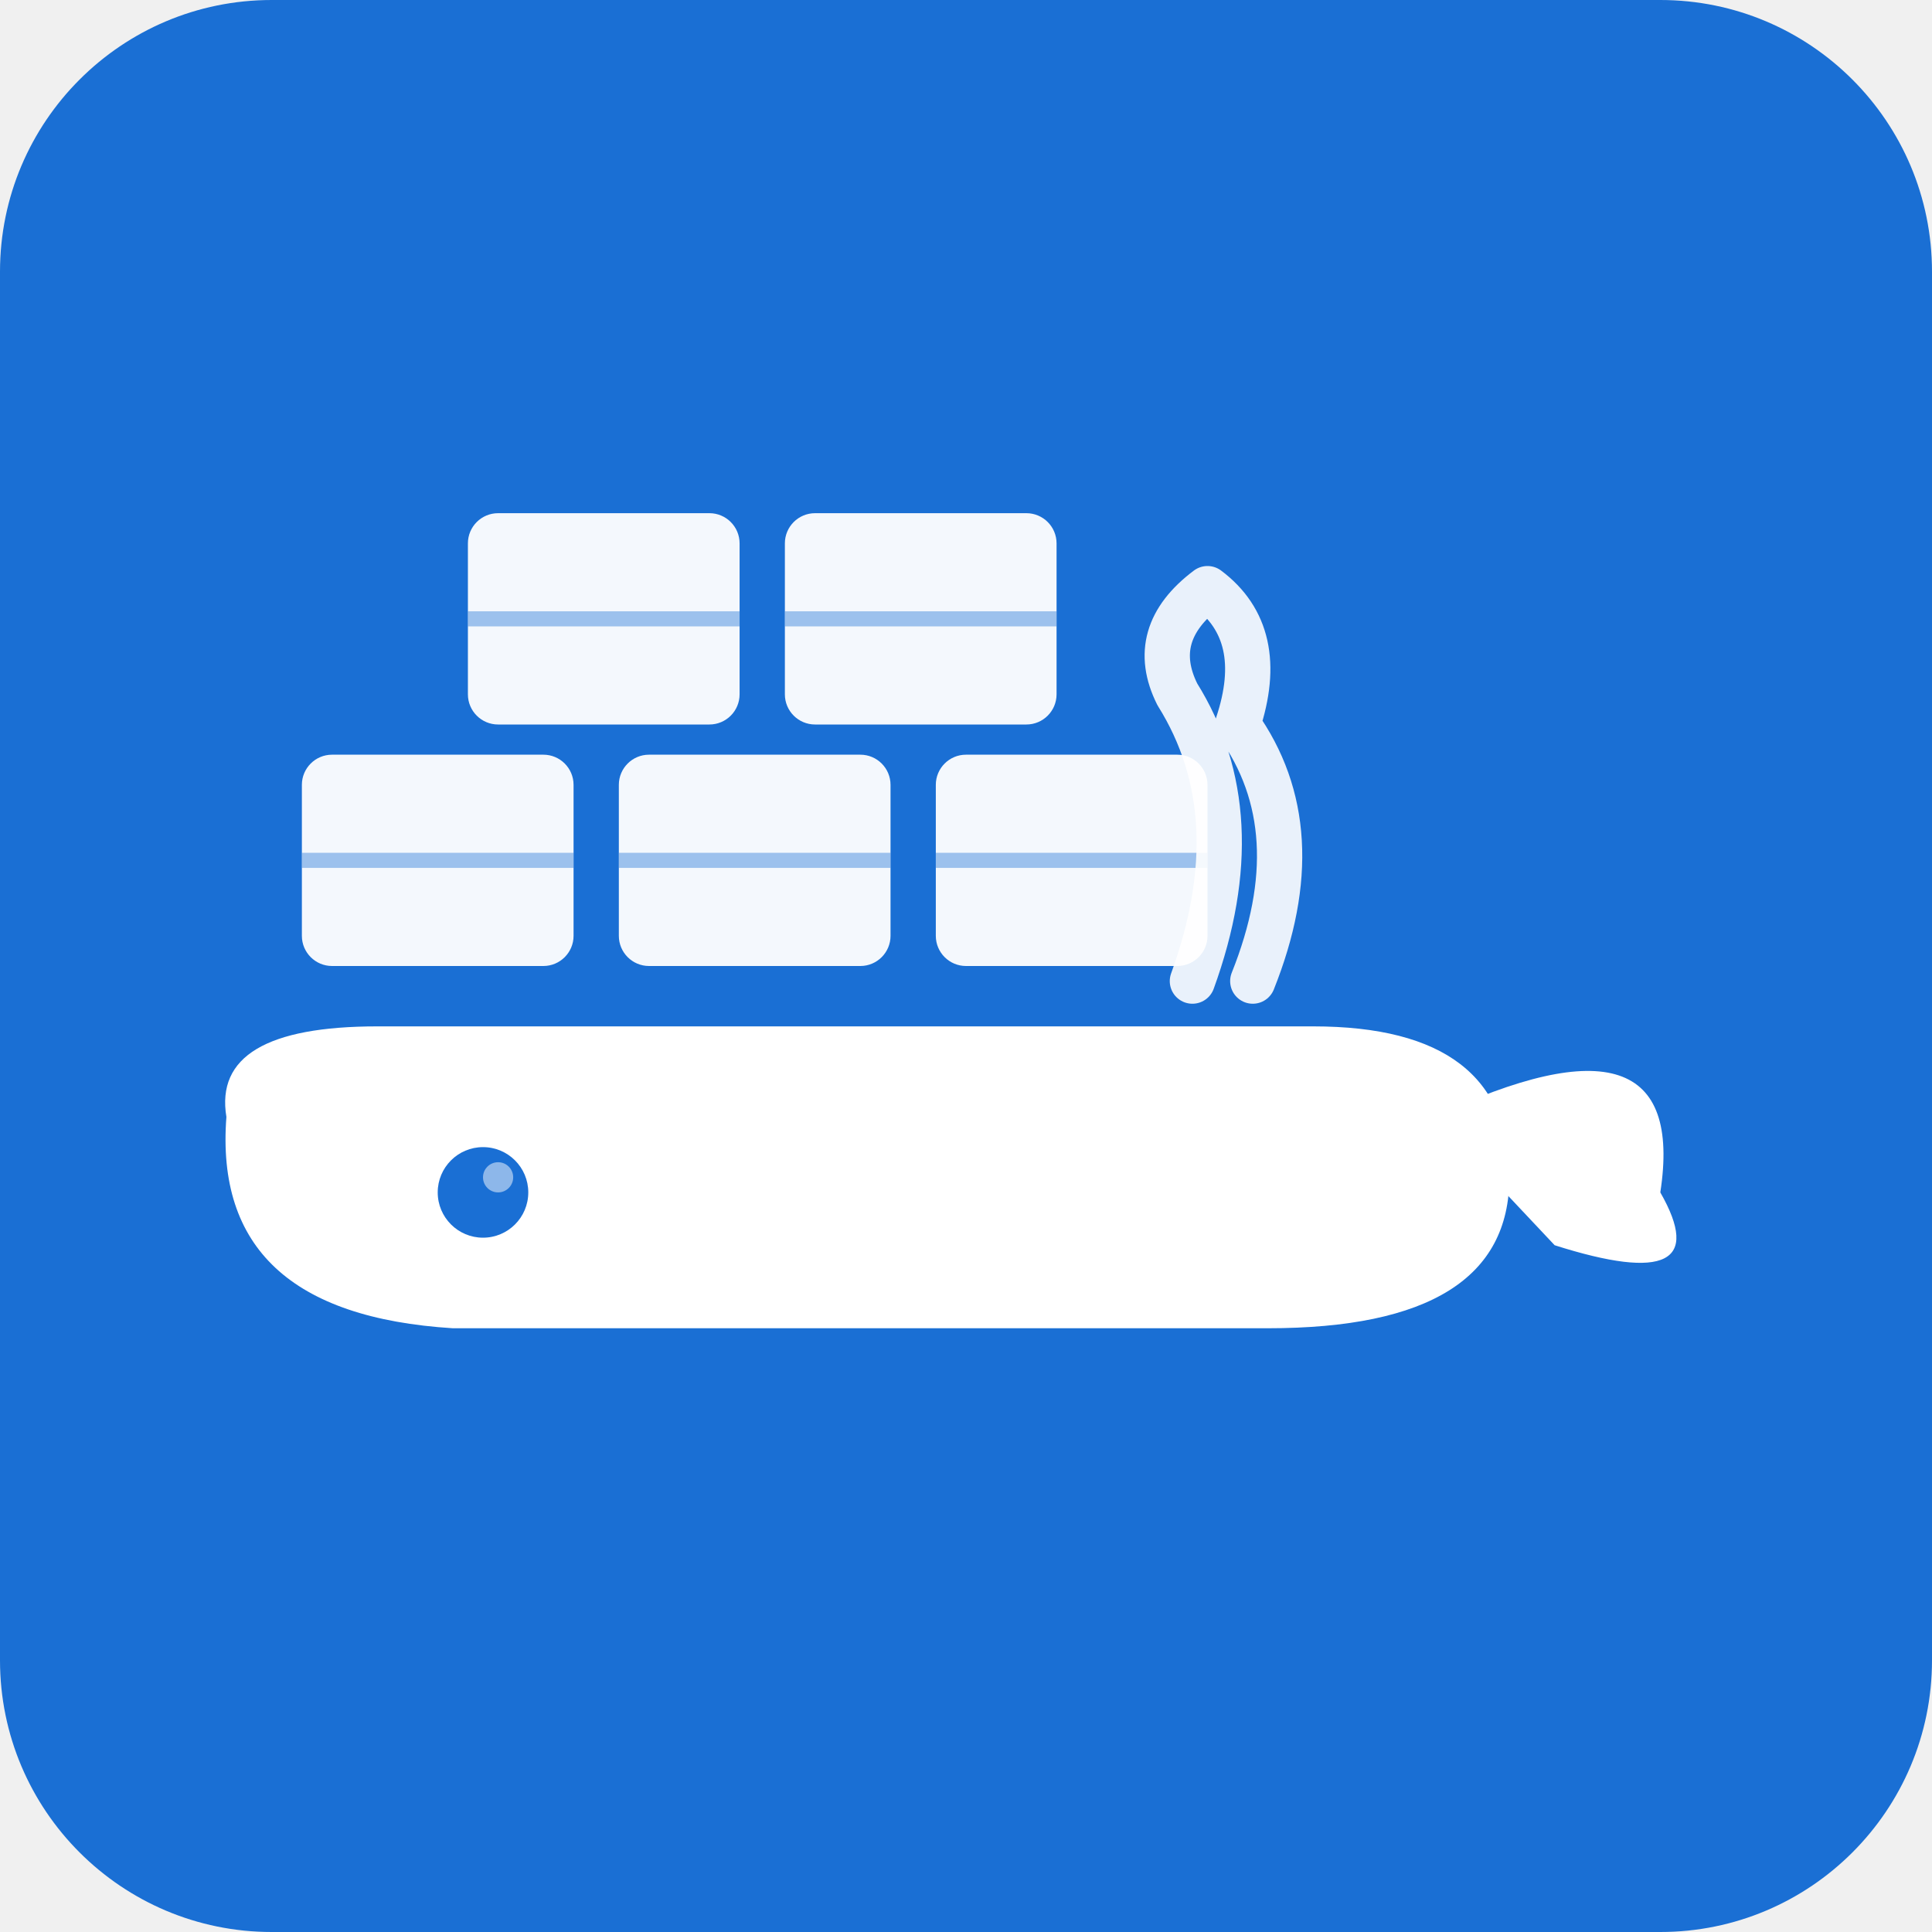
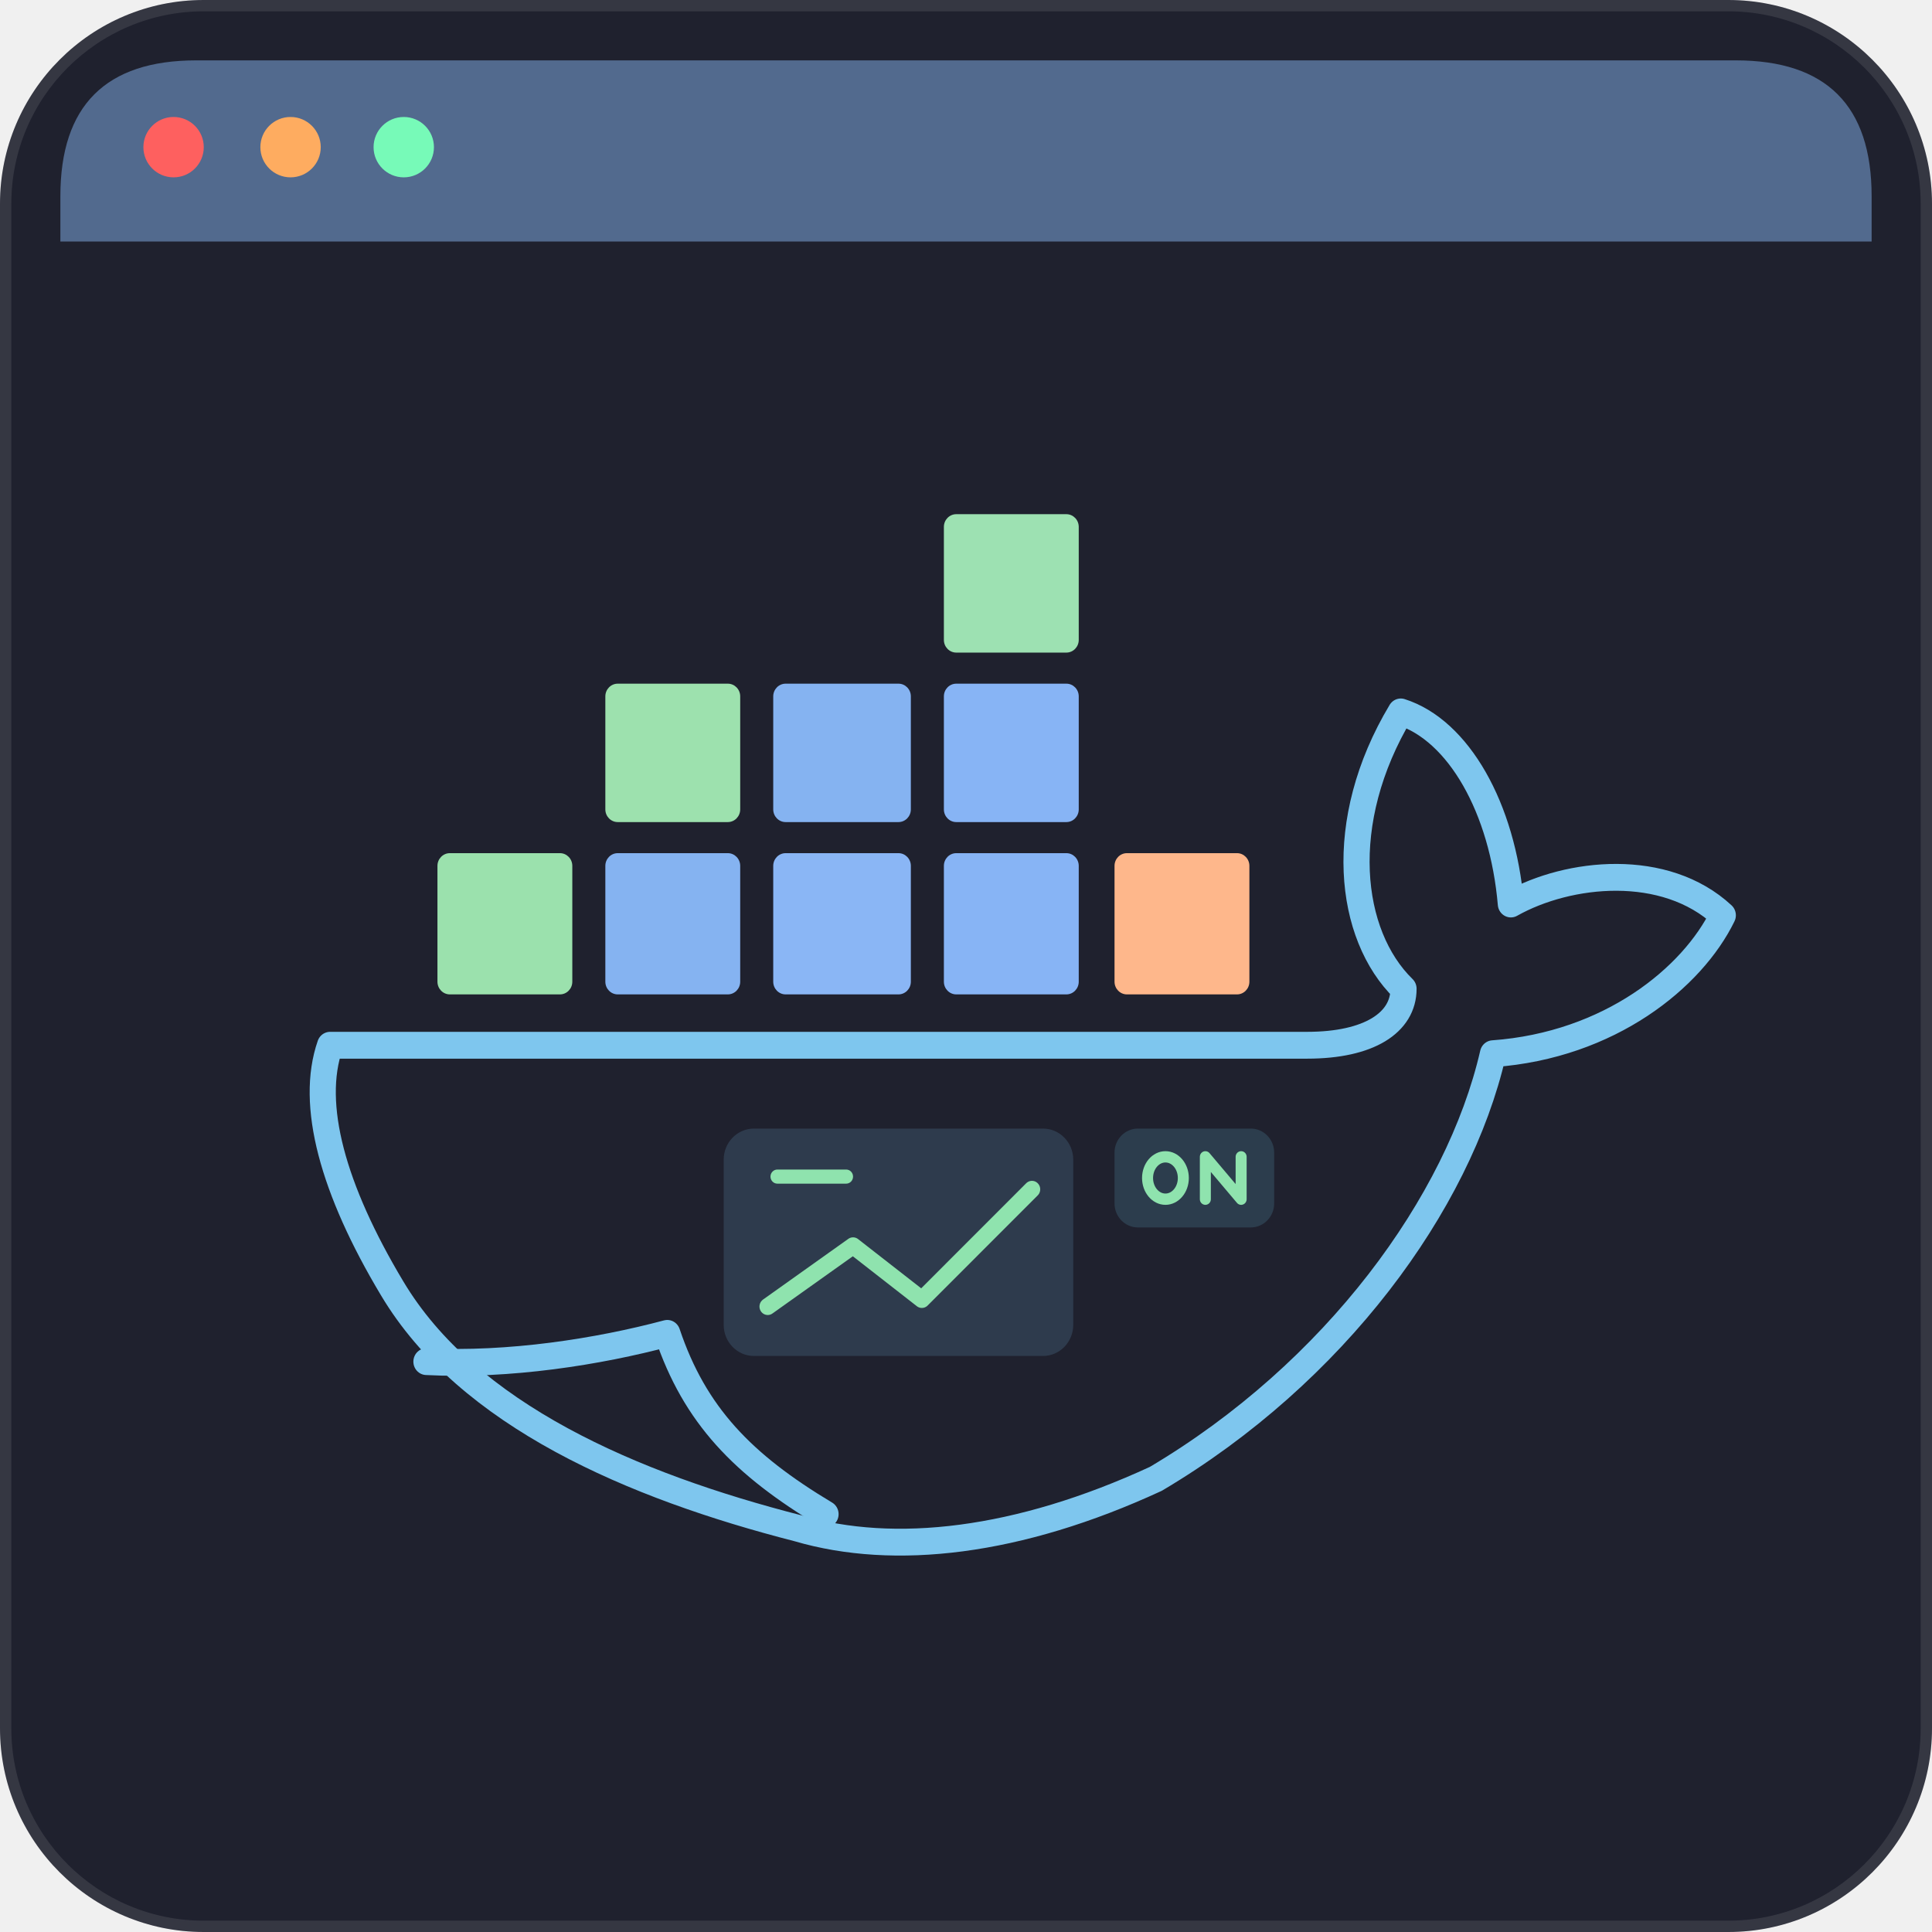
- <svg xmlns="http://www.w3.org/2000/svg" viewBox="0 0 256 256" width="256" height="256">
-   <rect width="256" height="256" rx="36" fill="#1A6FD4" />
-   <rect x="62" y="68" width="36" height="28" rx="4" fill="white" opacity="0.95" />
-   <line x1="62" y1="82" x2="98" y2="82" stroke="#1A6FD4" stroke-width="2" opacity="0.4" />
-   <rect x="104" y="68" width="36" height="28" rx="4" fill="white" opacity="0.95" />
-   <line x1="104" y1="82" x2="140" y2="82" stroke="#1A6FD4" stroke-width="2" opacity="0.4" />
-   <rect x="40" y="100" width="36" height="28" rx="4" fill="white" opacity="0.95" />
-   <line x1="40" y1="114" x2="76" y2="114" stroke="#1A6FD4" stroke-width="2" opacity="0.4" />
-   <rect x="82" y="100" width="36" height="28" rx="4" fill="white" opacity="0.95" />
-   <line x1="82" y1="114" x2="118" y2="114" stroke="#1A6FD4" stroke-width="2" opacity="0.4" />
-   <rect x="124" y="100" width="36" height="28" rx="4" fill="white" opacity="0.95" />
-   <line x1="124" y1="114" x2="160" y2="114" stroke="#1A6FD4" stroke-width="2" opacity="0.4" />
-   <path d="     M 30 148     Q 28 174  60 176     L 168 176     Q 200 176  200 156     Q 200 136  174 136     L 50  136     Q 28 136  30 148     Z" fill="white" />
-   <path d="     M 190 148     Q 224 132  220 158     Q 228 172  206 165     Z" fill="white" />
-   <circle cx="64" cy="158" r="6" fill="#1A6FD4" />
-   <circle cx="66" cy="156" r="2" fill="white" opacity="0.5" />
-   <path d="M 158 130 Q 166 108  156  92 Q 152  84  160  78 Q 168  84  164  96 Q 174 110  166 130" fill="none" stroke="white" stroke-width="6" stroke-linecap="round" stroke-linejoin="round" opacity="0.9" />
+ <svg xmlns="http://www.w3.org/2000/svg" viewBox="0 0 512 512" width="512" height="512" role="img" aria-label="Docker Control Panel">
+   <defs>
+     <clipPath id="tile">
+       <rect width="512" height="512" rx="54" />
+     </clipPath>
+   </defs>
+   <rect width="512" height="512" rx="54" fill="#1f212e" />
+   <rect x="1.5" y="1.5" width="509" height="509" rx="52.5" fill="none" stroke="#ffffff" stroke-opacity="0.10" stroke-width="3" />
+   <path d="M16 64 V52 Q16 16 52 16 H460 Q496 16 496 52 V64 Z" fill="#526a8e" />
+   <circle cx="46" cy="39" r="8" fill="#fe605f" />
+   <circle cx="77" cy="39" r="8" fill="#feac60" />
+   <circle cx="107" cy="39" r="8" fill="#77fab8" />
+   <g transform="translate(65.6 116.8) scale(0.3647 0.3743)">
+     <g>
+       <rect x="138" y="292" width="98" height="100" rx="9" fill="#9be1ad" />
+       <rect x="260" y="292" width="98" height="100" rx="9" fill="#85b3f1" />
+       <rect x="382" y="292" width="100" height="100" rx="9" fill="#8ab6f5" />
+       <rect x="506" y="292" width="98" height="100" rx="9" fill="#87b4f5" />
+       <rect x="630" y="292" width="98" height="100" rx="9" fill="#feb78b" />
+       <rect x="260" y="172" width="98" height="98" rx="9" fill="#9de1ae" />
+       <rect x="382" y="172" width="100" height="98" rx="9" fill="#85b3f1" />
+       <rect x="506" y="172" width="98" height="98" rx="9" fill="#87b4f5" />
+       <rect x="506" y="52" width="98" height="98" rx="9" fill="#9de1b2" />
+     </g>
+     <g fill="none" stroke="#7ec6ee" stroke-width="19" stroke-linecap="round" stroke-linejoin="round">
+       <path d="M60 428 H770 C815 428 840 412 840 388                C800 350 790 270 838 192                C880 205 912 260 918 328                C960 305 1030 298 1072 336                C1050 380 990 428 905 434                C880 540 790 660 660 735                C560 780 470 790 400 770                C280 740 160 690 105 600                C62 530 45 470 60 428 Z" />
+       <path d="M130 652 C190 655 255 645 305 632 C325 690 360 725 420 760" />
+     </g>
+     <rect x="346" y="487" width="254" height="161" rx="22" fill="#2e3b4d" />
+     <rect x="380" y="516" width="60" height="10" rx="5" fill="#8fe3ae" />
+     <path d="M378 613 L440 570 L490 608 L570 530" fill="none" stroke="#8fe3ae" stroke-width="12" stroke-linecap="round" stroke-linejoin="round" />
+     <rect x="630" y="487" width="116" height="70" rx="17" fill="#2c3d4d" />
+     <g fill="none" stroke="#8fe3ae" stroke-width="8" stroke-linecap="round" stroke-linejoin="round">
+       <ellipse cx="667" cy="522" rx="13" ry="15" />
+       <path d="M696 537 V507 L722 537 V507" />
+     </g>
+   </g>
</svg>
